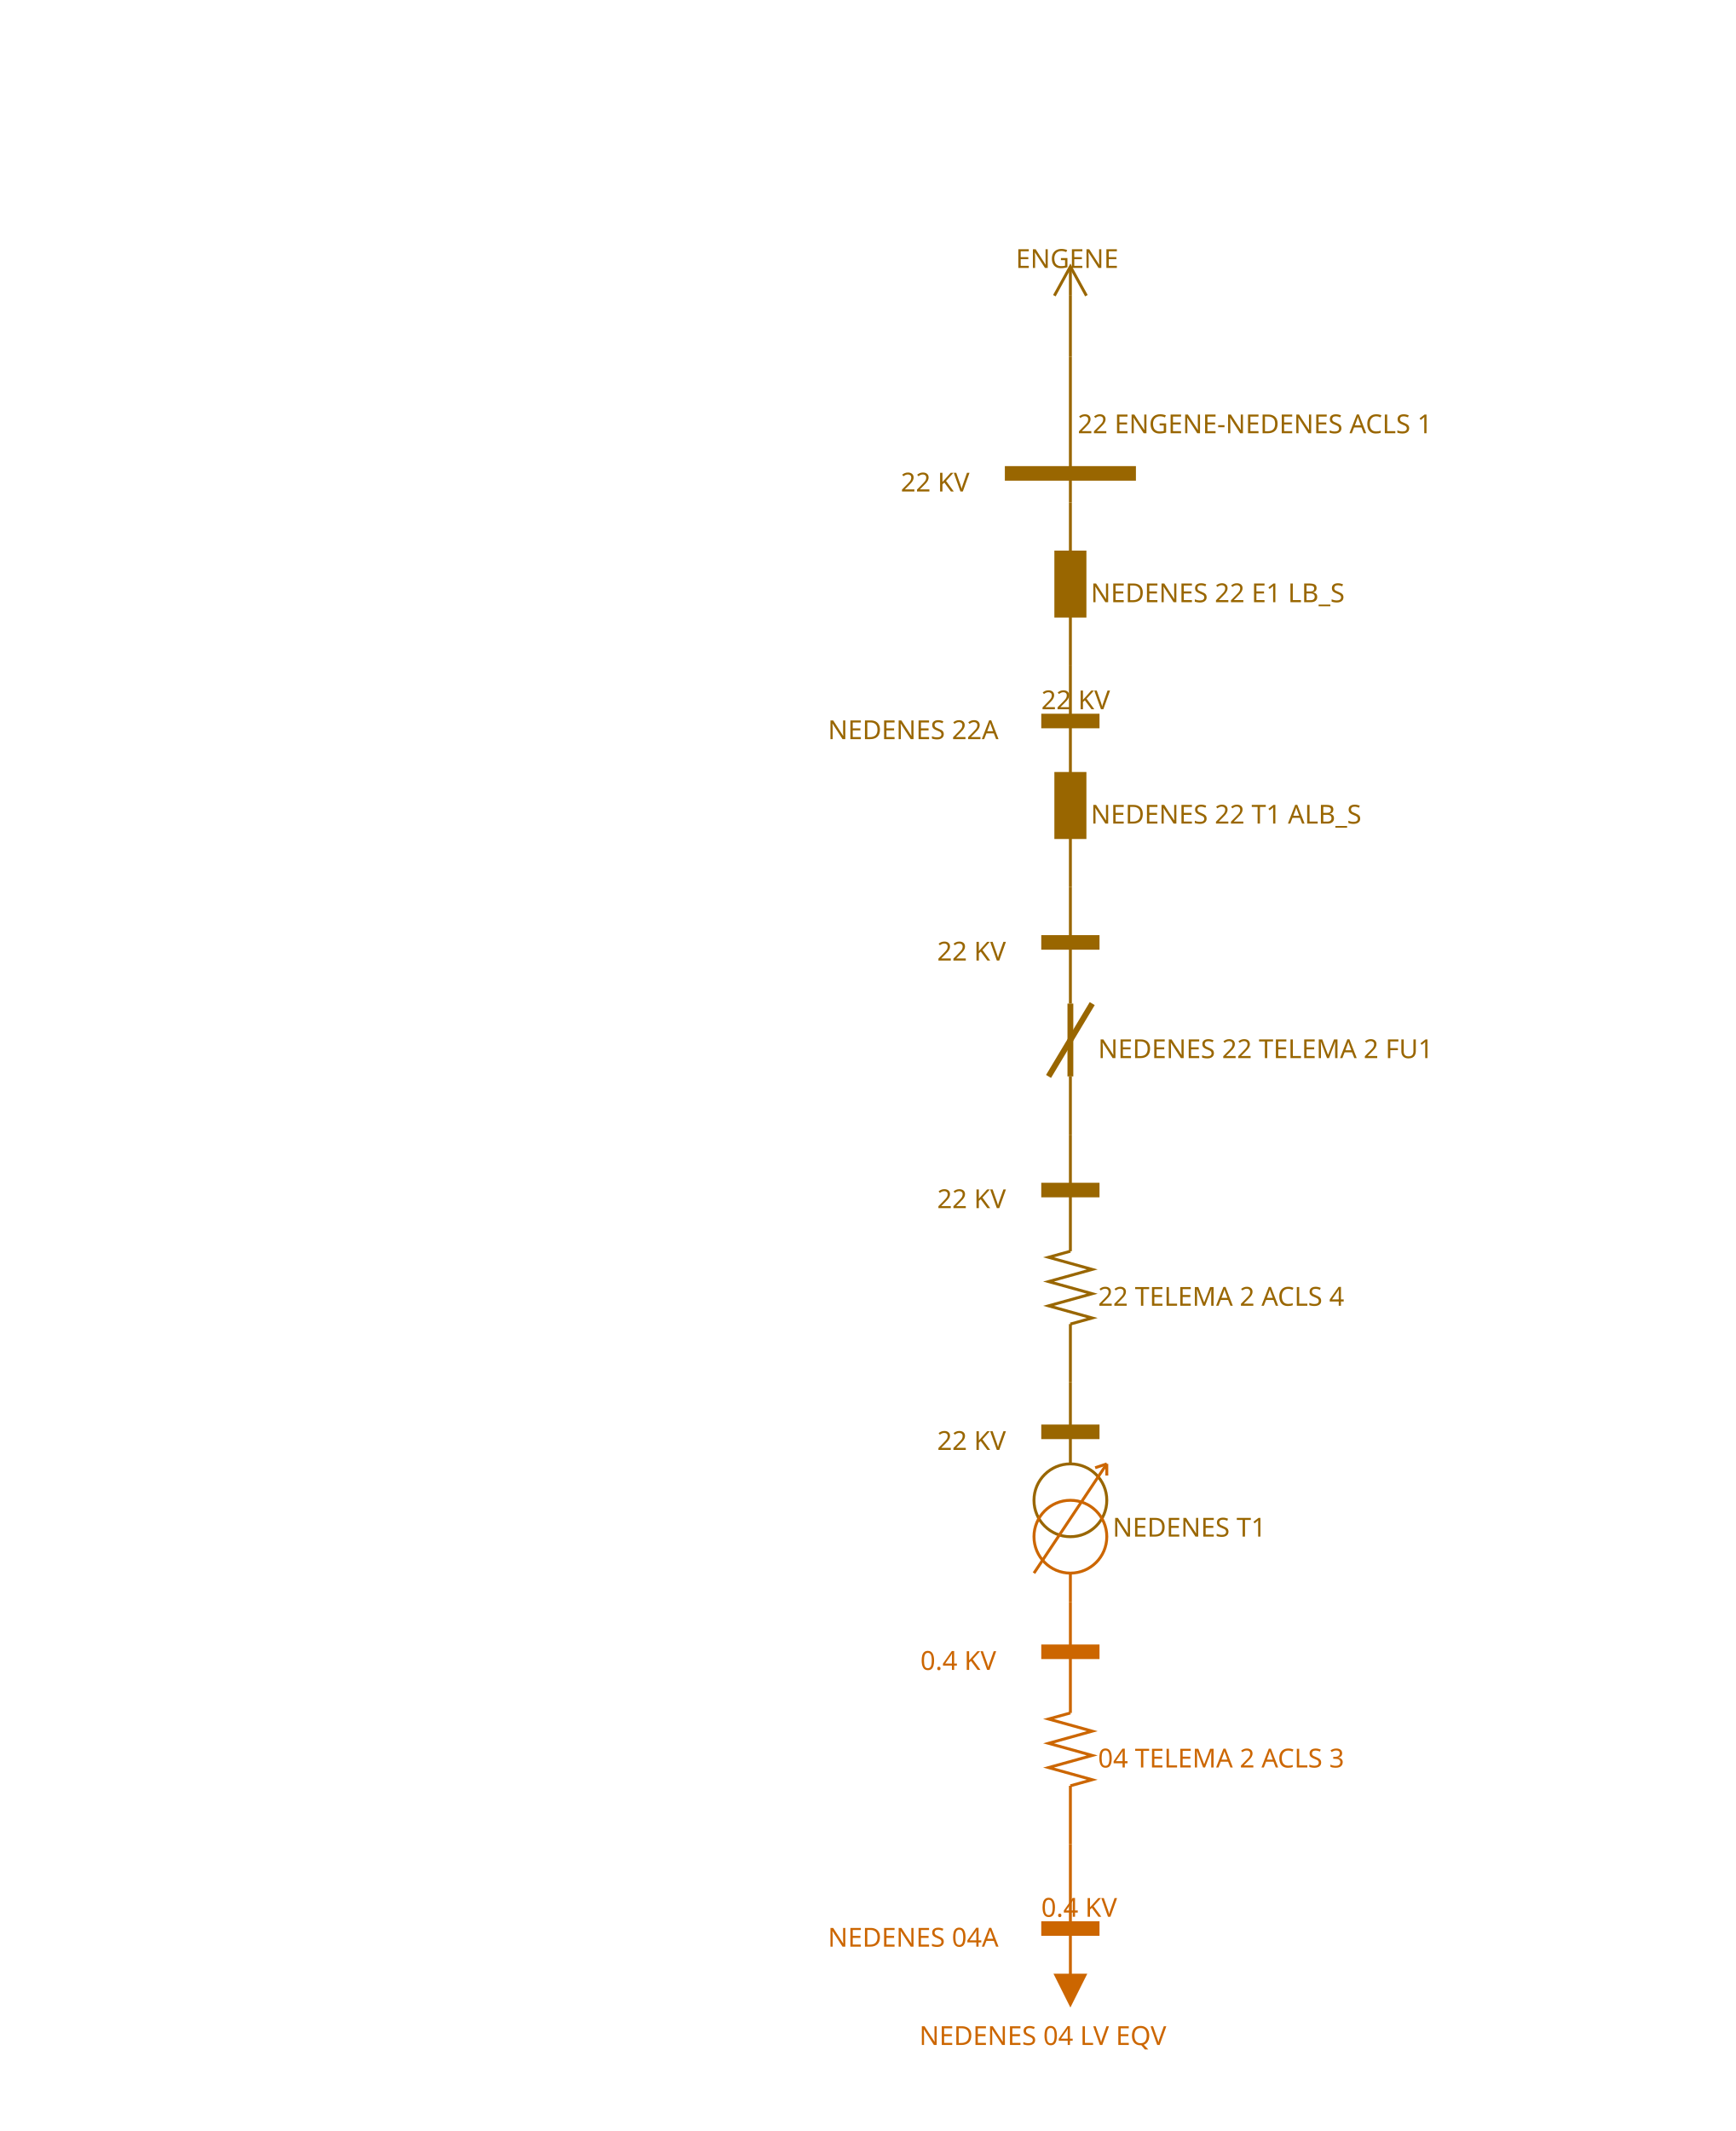
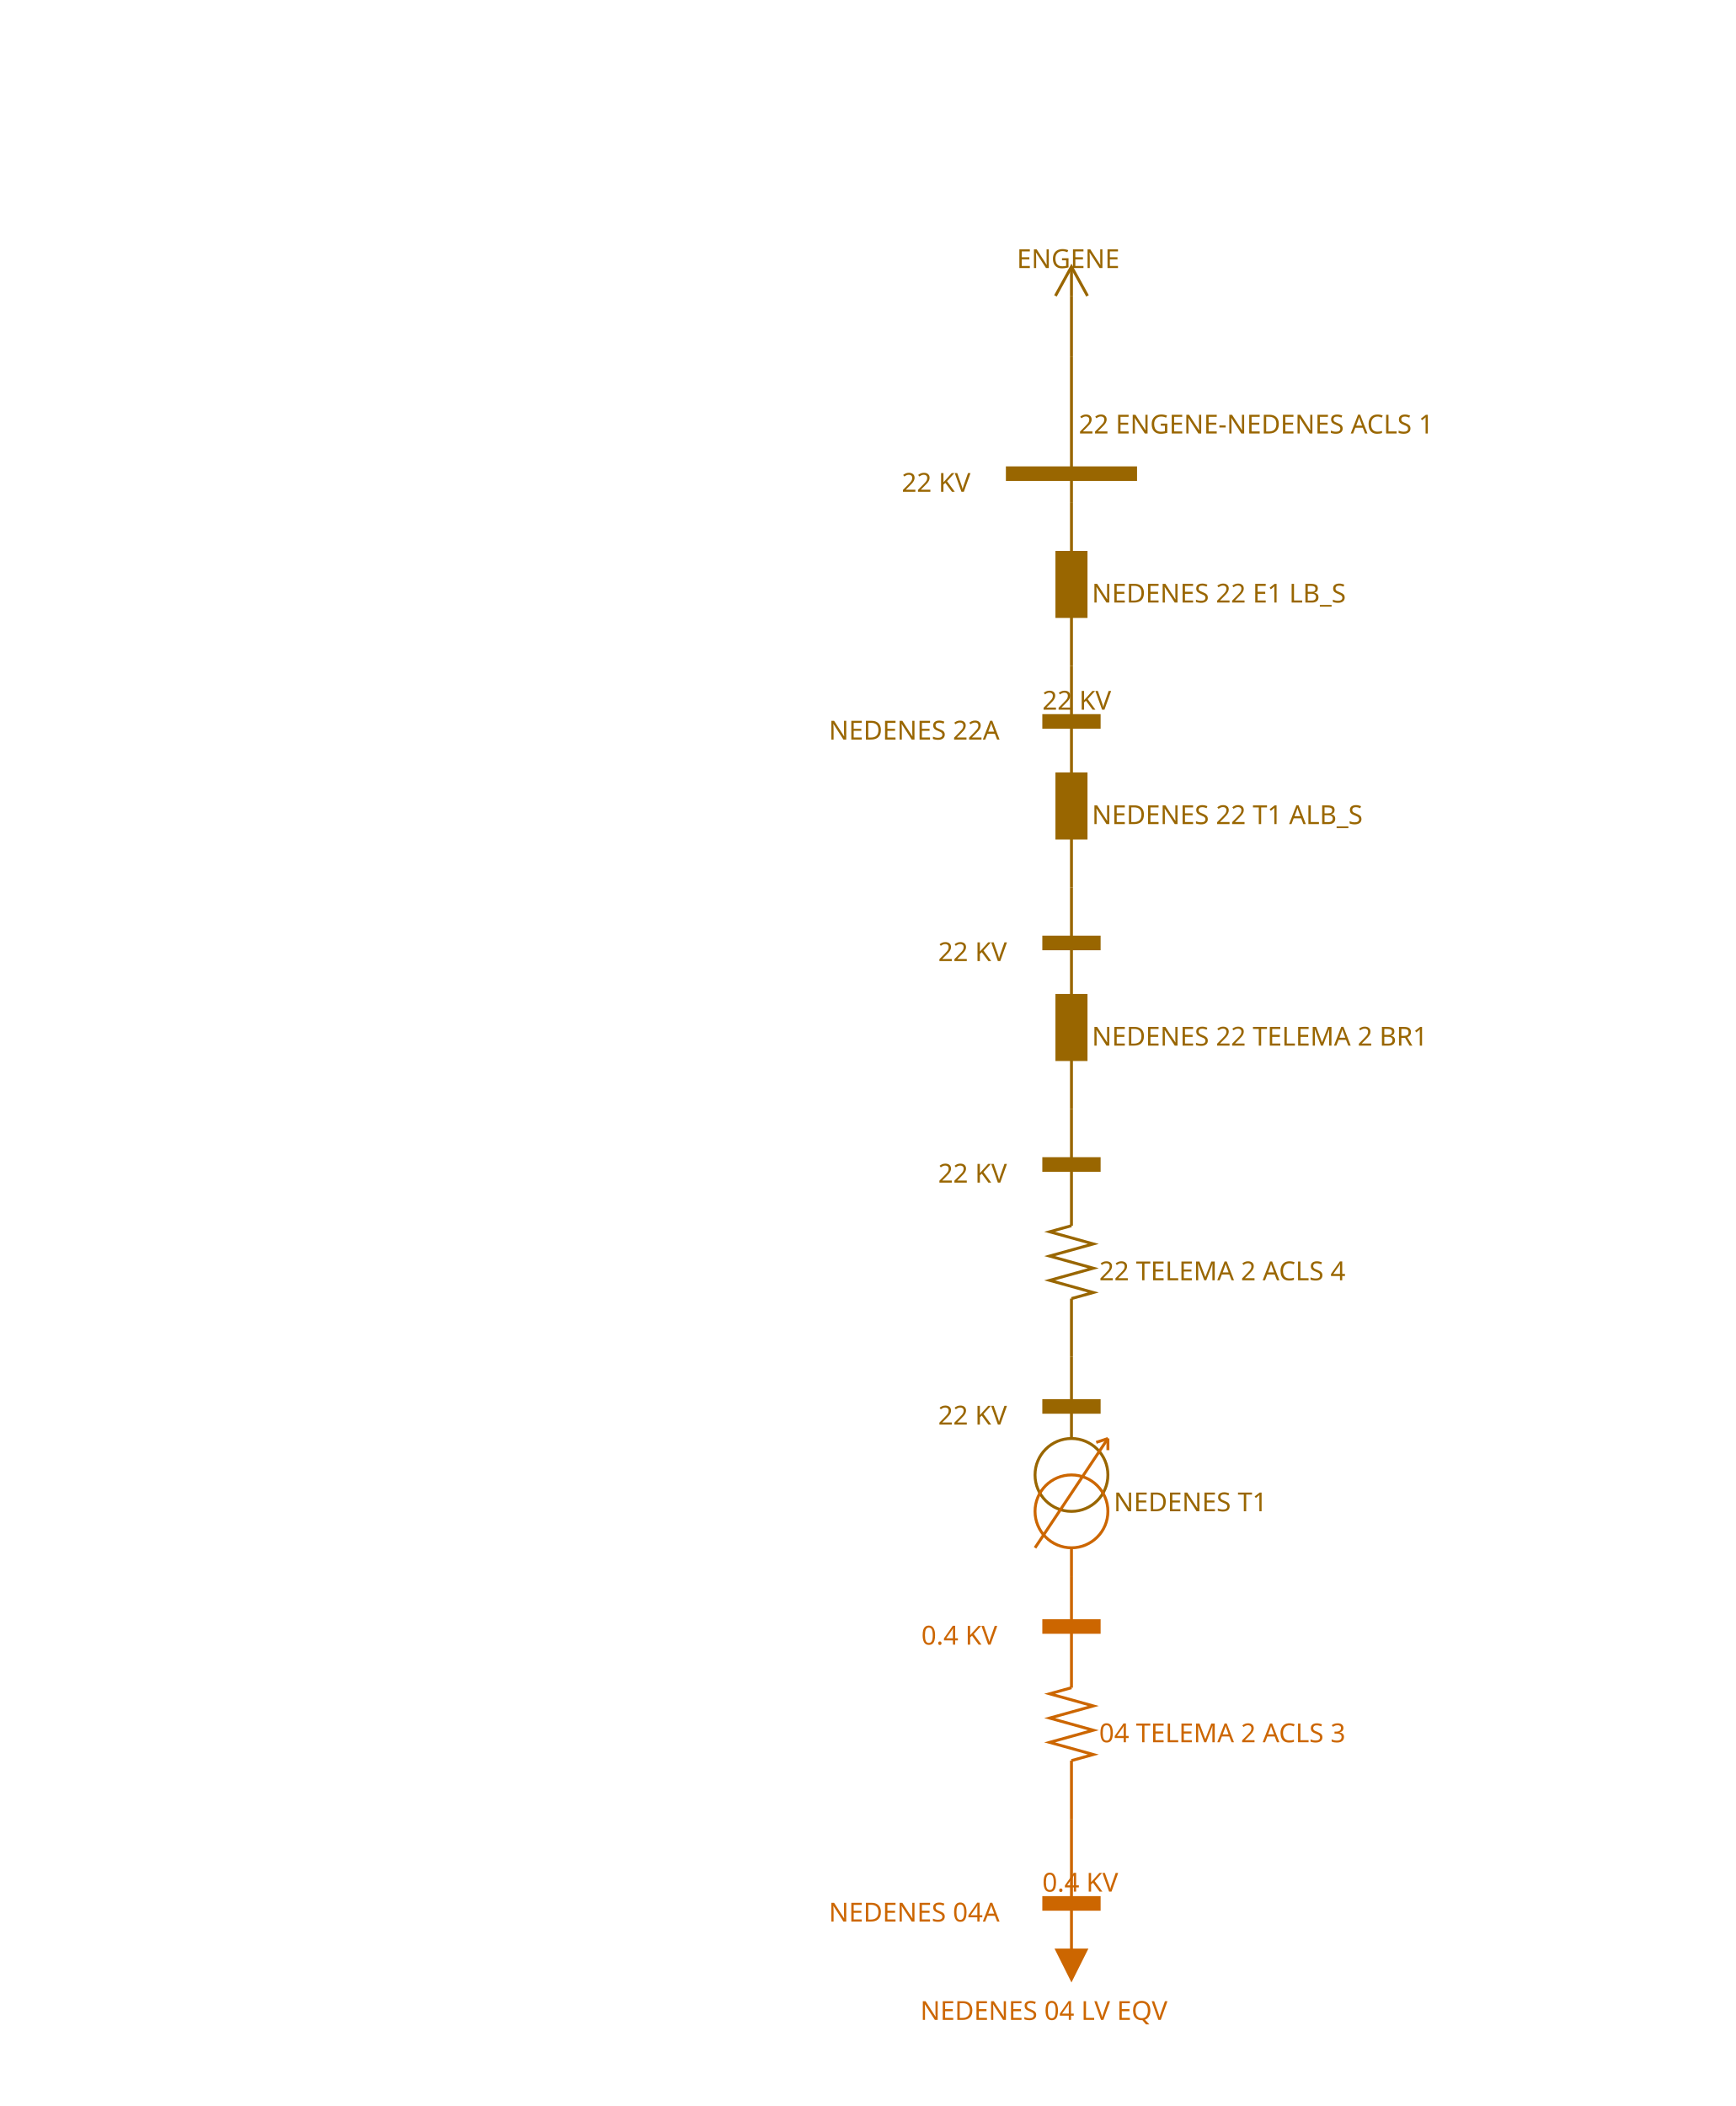
- <svg xmlns="http://www.w3.org/2000/svg" xmlns:ns1="http://powerinfo.us/CIMSpy" xmlns:rdf="http://www.w3.org/1999/02/22-rdf-syntax-ns#" xmlns:xlink="http://www.w3.org/1999/xlink" id="NEDENES" width="595.75" height="731.5" viewBox="0 0 595.75 731.5" ns1:name="NEDENES" rdf:ID="_681a2179-5a55-11eb-a658-74e5f963e191" ns1:diagramType="7" style="background-color: #DCF5FF" fill="#DCF5FF">
-   <text id="FreeText_NEDENES CN 001" x="309.25" y="168.72" rdf:ID="_92d33b34-7034-11eb-a65a-74e5f963e191" fill="#996600" font-family="Segoe UI" font-size="9" font-weight="normal">22 KV</text>
-   <text id="FreeText_NEDENES 22 T1 ALB_S" x="374.5" y="282.72" rdf:ID="_20605037-a626-4691-8601-89666564ff87" fill="#996600" font-family="Segoe UI" font-size="9" font-weight="normal">NEDENES 22 T1 ALB_S</text>
-   <text id="FreeText_NEDENES 22 E1 LB_S" x="374.5" y="206.72" rdf:ID="_55de4e32-8cb0-4602-9901-ec91e104b300" fill="#996600" font-family="Segoe UI" font-size="9" font-weight="normal">NEDENES 22 E1 LB_S</text>
-   <text id="FreeText_NEDENES 22 TELEMA 2 FU1" x="377" y="363.22" rdf:ID="_38cd8874-fb01-462c-8c85-95dac14fee9c" fill="#996600" font-family="Segoe UI" font-size="9" font-weight="normal">NEDENES 22 TELEMA 2 FU1</text>
-   <text id="FreeText_22 TELEMA 2 ACLS 4" x="377" y="448.22" rdf:ID="_d1afcb93-f7d9-4e93-8c91-bbeb35f2a322" fill="#996600" font-family="Segoe UI" font-size="9" font-weight="normal">22 TELEMA 2 ACLS 4</text>
-   <text id="FreeText_NEDENES 04 LV EQV" x="315.625" y="701.97" rdf:ID="_c70c1ea0-c58b-624b-ab6a-0072ad2eea25" fill="#CC6600" font-family="Segoe UI" font-size="9" font-weight="normal">NEDENES 04 LV EQV</text>
-   <text id="FreeText_04 TELEMA 2 ACLS 3" x="377" y="606.72" rdf:ID="_cf484bc9-2ef9-4116-a5a9-9a5db3e09df9" fill="#CC6600" font-family="Segoe UI" font-size="9" font-weight="normal">04 TELEMA 2 ACLS 3</text>
-   <text id="FreeText_NEDENES T1" x="382" y="527.47" rdf:ID="_681a309b-5a55-11eb-a658-74e5f963e191" fill="#996600" font-family="Segoe UI" font-size="9" font-weight="normal">NEDENES T1</text>
-   <text id="FreeText_22 ENGENE-NEDENES ACLS 1" x="370" y="148.72" rdf:ID="_92d33be4-7034-11eb-a65a-74e5f963e191" fill="#996600" font-family="Segoe UI" font-size="9" font-weight="normal">22 ENGENE-NEDENES ACLS 1</text>
+ <svg xmlns="http://www.w3.org/2000/svg" xmlns:ns1="http://powerinfo.us/CIMSpy" xmlns:rdf="http://www.w3.org/1999/02/22-rdf-syntax-ns#" xmlns:xlink="http://www.w3.org/1999/xlink" id="NEDENES" width="595.625" height="722.5" viewBox="0 0 595.625 722.5" ns1:name="NEDENES" rdf:ID="_681a2179-5a55-11eb-a658-74e5f963e191" ns1:diagramType="7" style="background-color: #DCF5FF" fill="#DCF5FF">
+   <text id="FreeText_NEDENES CN 001" x="309.375" y="168.72" rdf:ID="_92d33b34-7034-11eb-a65a-74e5f963e191" fill="#996600" font-family="Segoe UI" font-size="9" font-weight="normal">22 KV</text>
+   <text id="FreeText_NEDENES 22 T1 ALB_S" x="374.625" y="282.72" rdf:ID="_20605037-a626-4691-8601-89666564ff87" fill="#996600" font-family="Segoe UI" font-size="9" font-weight="normal">NEDENES 22 T1 ALB_S</text>
+   <text id="FreeText_NEDENES 22 E1 LB_S" x="374.625" y="206.72" rdf:ID="_55de4e32-8cb0-4602-9901-ec91e104b300" fill="#996600" font-family="Segoe UI" font-size="9" font-weight="normal">NEDENES 22 E1 LB_S</text>
+   <text id="FreeText_NEDENES 22 TELEMA 2 BR1" x="374.625" y="358.72" rdf:ID="_38cd8874-fb01-462c-8c85-95dac14fee9c" fill="#996600" font-family="Segoe UI" font-size="9" font-weight="normal">NEDENES 22 TELEMA 2 BR1</text>
+   <text id="FreeText_22 TELEMA 2 ACLS 4" x="377.125" y="439.22" rdf:ID="_d1afcb93-f7d9-4e93-8c91-bbeb35f2a322" fill="#996600" font-family="Segoe UI" font-size="9" font-weight="normal">22 TELEMA 2 ACLS 4</text>
+   <text id="FreeText_NEDENES 04 LV EQV" x="315.75" y="692.97" rdf:ID="_c70c1ea0-c58b-624b-ab6a-0072ad2eea25" fill="#CC6600" font-family="Segoe UI" font-size="9" font-weight="normal">NEDENES 04 LV EQV</text>
+   <text id="FreeText_04 TELEMA 2 ACLS 3" x="377.125" y="597.72" rdf:ID="_cf484bc9-2ef9-4116-a5a9-9a5db3e09df9" fill="#CC6600" font-family="Segoe UI" font-size="9" font-weight="normal">04 TELEMA 2 ACLS 3</text>
+   <text id="FreeText_NEDENES T1" x="382.125" y="518.47" rdf:ID="_681a309b-5a55-11eb-a658-74e5f963e191" fill="#996600" font-family="Segoe UI" font-size="9" font-weight="normal">NEDENES T1</text>
+   <text id="FreeText_22 ENGENE-NEDENES ACLS 1" x="370.125" y="148.72" rdf:ID="_92d33be4-7034-11eb-a65a-74e5f963e191" fill="#996600" font-family="Segoe UI" font-size="9" font-weight="normal">22 ENGENE-NEDENES ACLS 1</text>
  <a id="xlink_FreeText_ENGENE" xlink:href="ENGENE.svg">
-     <text id="FreeText_ENGENE" x="348.75" y="91.97" rdf:ID="_681a1e15-5a55-11eb-a658-74e5f963e191" fill="#996600" font-family="Segoe UI" font-size="9" font-weight="normal">ENGENE</text>
+     <text id="FreeText_ENGENE" x="348.875" y="91.97" rdf:ID="_681a1e15-5a55-11eb-a658-74e5f963e191" fill="#996600" font-family="Segoe UI" font-size="9" font-weight="normal">ENGENE</text>
  </a>
-   <text id="FreeText_NEDENES CN 005" x="321.75" y="497.72" rdf:ID="_9bf03de1-7f35-4dfe-86aa-29dff75a6962" fill="#996600" font-family="Segoe UI" font-size="9" font-weight="normal">22 KV</text>
-   <text id="FreeText_NEDENES CN 003" x="316" y="573.22" rdf:ID="_681a21b3-5a55-11eb-a658-74e5f963e191" fill="#CC6600" font-family="Segoe UI" font-size="9" font-weight="normal">0.4 KV</text>
-   <text id="FreeText_NEDENES CN 002" x="321.75" y="414.72" rdf:ID="_d5b4c5ad-1762-8e43-9330-6ec8f7d97bce" fill="#996600" font-family="Segoe UI" font-size="9" font-weight="normal">22 KV</text>
-   <text id="FreeText_NEDENES 22A CN 002" x="357.5" y="243.47" rdf:ID="_681a2178-5a55-11eb-a658-74e5f963e191" fill="#996600" font-family="Segoe UI" font-size="9" font-weight="normal">22 KV</text>
-   <text id="FreeText_NEDENES 22A CN 002" x="284.25" y="253.72" rdf:ID="_681a2178-5a55-11eb-a658-74e5f963e191" fill="#996600" font-family="Segoe UI" font-size="9" font-weight="normal">NEDENES 22A</text>
-   <text id="FreeText_NEDENES CN 004" x="321.75" y="329.72" rdf:ID="_ec60b5b3-1ffc-f940-8ce5-140d04267667" fill="#996600" font-family="Segoe UI" font-size="9" font-weight="normal">22 KV</text>
-   <text id="FreeText_XNED1_XNED2 CN" x="357.5" y="657.97" rdf:ID="_45fed034-857e-48df-b6ad-45d82eec564d" fill="#CC6600" font-family="Segoe UI" font-size="9" font-weight="normal">0.4 KV</text>
-   <text id="FreeText_XNED1_XNED2 CN" x="284.25" y="668.22" rdf:ID="_45fed034-857e-48df-b6ad-45d82eec564d" fill="#CC6600" font-family="Segoe UI" font-size="9" font-weight="normal">NEDENES 04A</text>
-   <polyline id="ACLineSegment_22 ENGENE-NEDENES ACLS 1" points="367.5,122.5 367.5,162.5" rdf:ID="_92d33be4-7034-11eb-a65a-74e5f963e191" stroke="#996600" fill="none" stroke-width="1" />
-   <polyline id="PinLink_T1 NEDENES T1 22 P" points="367.5,492.5 367.5,491.5" rdf:ID="_92d33bfd-7034-11eb-a65a-74e5f963e191" stroke="#996600" fill="none" stroke-width="1" />
-   <polyline id="PinLink_T1 22 TELEMA 2 ACLS4" points="367.5,474.5 367.5,491.5" rdf:ID="_eaa32378-2082-4b76-92df-09fa5f8b8b51" stroke="#996600" fill="none" stroke-width="1" />
-   <polyline id="PinLink_T2 NEDENES T1 04 S" points="367.5,550 367.5,567" rdf:ID="_92d33bff-7034-11eb-a65a-74e5f963e191" stroke="#CC6600" fill="none" stroke-width="1" />
-   <polyline id="PinLink_T1 04 TELEMA 2 ACLS 3" points="367.5,568 367.5,567" rdf:ID="_25581747-6599-46ae-a8ac-62a0161045aa" stroke="#CC6600" fill="none" stroke-width="1" />
-   <polyline id="PinLink_T2 22 TELEMA 2 ACLS4" points="367.5,409.5 367.5,408.5" rdf:ID="_db529221-814c-4f40-ab73-a7084d6308b7" stroke="#996600" fill="none" stroke-width="1" />
-   <polyline id="PinLink_T2 22 TELEMA 2 FU1" points="367.5,389.5 367.5,408.5" rdf:ID="_21699bda-a520-45ea-b011-21a56bf567d7" stroke="#996600" fill="none" stroke-width="1" />
-   <polyline id="PinLink_T1 NEDENES 22 T1 ALB_S" points="367.5,248.5 367.5,247.5" rdf:ID="_fa9b4957-62cd-4146-8483-a9620bf5ba3f" stroke="#996600" fill="none" stroke-width="1" />
-   <polyline id="PinLink_T2 NEDENES 22 E1 LB_S" points="367.5,228.5 367.5,247.5" rdf:ID="_0766474a-94ad-40b5-8bb5-db0b7fcd04ff" stroke="#996600" fill="none" stroke-width="1" />
-   <polyline id="PinLink_T2 NEDENES 22 T1 ALB_S" points="367.5,304.5 367.5,323.5" rdf:ID="_802d9d22-8304-5444-ac23-6f071fb84b77" stroke="#996600" fill="none" stroke-width="1" />
-   <polyline id="PinLink_T1 22 TELEMA 2 FU1" points="367.5,324.5 367.5,323.5" rdf:ID="_f3b95f0e-d18e-4d14-a61a-79c020ac8c30" stroke="#996600" fill="none" stroke-width="1" />
-   <polyline id="PinLink_T1 NEDENES 22 E1 LB_S" points="367.5,172.5 367.5,162.5" rdf:ID="_bec25a71-68ca-496f-ad8a-edf43f6e6982" stroke="#996600" fill="none" stroke-width="1" />
-   <polyline id="PinLink_T1 NEDENES 04 LV EQV" points="367.5,663 367.5,662" rdf:ID="_ef17168b-d7ee-7548-9822-e10bbbcec793" stroke="#CC6600" fill="none" stroke-width="1" />
-   <polyline id="PinLink_T2 04 TELEMA 2 ACLS 3" points="367.5,633 367.5,662" rdf:ID="_c2797e60-6614-4c5f-9090-ed8cef7b15b5" stroke="#CC6600" fill="none" stroke-width="1" />
+   <text id="FreeText_NEDENES CN 005" x="321.875" y="488.72" rdf:ID="_9bf03de1-7f35-4dfe-86aa-29dff75a6962" fill="#996600" font-family="Segoe UI" font-size="9" font-weight="normal">22 KV</text>
+   <text id="FreeText_NEDENES CN 003" x="316.125" y="564.22" rdf:ID="_681a21b3-5a55-11eb-a658-74e5f963e191" fill="#CC6600" font-family="Segoe UI" font-size="9" font-weight="normal">0.4 KV</text>
+   <text id="FreeText_NEDENES CN 002" x="321.875" y="405.72" rdf:ID="_d5b4c5ad-1762-8e43-9330-6ec8f7d97bce" fill="#996600" font-family="Segoe UI" font-size="9" font-weight="normal">22 KV</text>
+   <text id="FreeText_NEDENES 22A CN 002" x="357.625" y="243.47" rdf:ID="_681a2178-5a55-11eb-a658-74e5f963e191" fill="#996600" font-family="Segoe UI" font-size="9" font-weight="normal">22 KV</text>
+   <text id="FreeText_NEDENES 22A CN 002" x="284.375" y="253.72" rdf:ID="_681a2178-5a55-11eb-a658-74e5f963e191" fill="#996600" font-family="Segoe UI" font-size="9" font-weight="normal">NEDENES 22A</text>
+   <text id="FreeText_NEDENES CN 004" x="321.875" y="329.72" rdf:ID="_ec60b5b3-1ffc-f940-8ce5-140d04267667" fill="#996600" font-family="Segoe UI" font-size="9" font-weight="normal">22 KV</text>
+   <text id="FreeText_XNED1_XNED2 CN" x="357.625" y="648.97" rdf:ID="_45fed034-857e-48df-b6ad-45d82eec564d" fill="#CC6600" font-family="Segoe UI" font-size="9" font-weight="normal">0.4 KV</text>
+   <text id="FreeText_XNED1_XNED2 CN" x="284.375" y="659.22" rdf:ID="_45fed034-857e-48df-b6ad-45d82eec564d" fill="#CC6600" font-family="Segoe UI" font-size="9" font-weight="normal">NEDENES 04A</text>
+   <polyline id="ACLineSegment_22 ENGENE-NEDENES ACLS 1" points="367.625,122.5 367.625,162.5" rdf:ID="_92d33be4-7034-11eb-a65a-74e5f963e191" stroke="#996600" fill="none" stroke-width="1" />
+   <polyline id="PinLink_T1 NEDENES T1 22 P" points="367.625,483.5 367.625,482.5" rdf:ID="_92d33bfd-7034-11eb-a65a-74e5f963e191" stroke="#996600" fill="none" stroke-width="1" />
+   <polyline id="PinLink_T1 22 TELEMA 2 ACLS4" points="367.625,465.5 367.625,482.5" rdf:ID="_eaa32378-2082-4b76-92df-09fa5f8b8b51" stroke="#996600" fill="none" stroke-width="1" />
+   <polyline id="PinLink_T2 NEDENES T1 04 S" points="367.625,541 367.625,558" rdf:ID="_92d33bff-7034-11eb-a65a-74e5f963e191" stroke="#CC6600" fill="none" stroke-width="1" />
+   <polyline id="PinLink_T1 04 TELEMA 2 ACLS 3" points="367.625,559 367.625,558" rdf:ID="_25581747-6599-46ae-a8ac-62a0161045aa" stroke="#CC6600" fill="none" stroke-width="1" />
+   <polyline id="PinLink_T2 22 TELEMA 2 ACLS4" points="367.625,400.5 367.625,399.5" rdf:ID="_db529221-814c-4f40-ab73-a7084d6308b7" stroke="#996600" fill="none" stroke-width="1" />
+   <polyline id="PinLink_T2 22 TELEMA 2 BR1" points="367.625,380.5 367.625,399.5" rdf:ID="_21699bda-a520-45ea-b011-21a56bf567d7" stroke="#996600" fill="none" stroke-width="1" />
+   <polyline id="PinLink_T1 NEDENES 22 T1 ALB_S" points="367.625,248.5 367.625,247.5" rdf:ID="_fa9b4957-62cd-4146-8483-a9620bf5ba3f" stroke="#996600" fill="none" stroke-width="1" />
+   <polyline id="PinLink_T2 NEDENES 22 E1 LB_S" points="367.625,228.5 367.625,247.5" rdf:ID="_0766474a-94ad-40b5-8bb5-db0b7fcd04ff" stroke="#996600" fill="none" stroke-width="1" />
+   <polyline id="PinLink_T2 NEDENES 22 T1 ALB_S" points="367.625,304.5 367.625,323.5" rdf:ID="_802d9d22-8304-5444-ac23-6f071fb84b77" stroke="#996600" fill="none" stroke-width="1" />
+   <polyline id="PinLink_T1 22 TELEMA 2 BR1" points="367.625,324.5 367.625,323.5" rdf:ID="_f3b95f0e-d18e-4d14-a61a-79c020ac8c30" stroke="#996600" fill="none" stroke-width="1" />
+   <polyline id="PinLink_T1 NEDENES 22 E1 LB_S" points="367.625,172.5 367.625,162.5" rdf:ID="_bec25a71-68ca-496f-ad8a-edf43f6e6982" stroke="#996600" fill="none" stroke-width="1" />
+   <polyline id="PinLink_T1 NEDENES 04 LV EQV" points="367.625,654 367.625,653" rdf:ID="_ef17168b-d7ee-7548-9822-e10bbbcec793" stroke="#CC6600" fill="none" stroke-width="1" />
+   <polyline id="PinLink_T2 04 TELEMA 2 ACLS 3" points="367.625,624 367.625,653" rdf:ID="_c2797e60-6614-4c5f-9090-ed8cef7b15b5" stroke="#CC6600" fill="none" stroke-width="1" />
  <g id="Breaker_NEDENES 22 T1 ALB_S" rdf:ID="_20605037-a626-4691-8601-89666564ff87">
-     <rect id="Breaker_NEDENES 22 T1 ALB_S_1" x="362.5" y="265.5" width="10" height="22" stroke="#996600" fill="#996600" stroke-width="1" />
-     <line id="Breaker_NEDENES 22 T1 ALB_S_2" x1="367.5" y1="248.5" x2="367.5" y2="265.5" stroke="#996600" fill="none" stroke-width="1" />
-     <line id="Breaker_NEDENES 22 T1 ALB_S_3" x1="367.5" y1="287.5" x2="367.5" y2="304.5" stroke="#996600" fill="none" stroke-width="1" />
+     <rect id="Breaker_NEDENES 22 T1 ALB_S_1" x="362.625" y="265.5" width="10" height="22" stroke="#996600" fill="#996600" stroke-width="1" />
+     <line id="Breaker_NEDENES 22 T1 ALB_S_2" x1="367.625" y1="248.5" x2="367.625" y2="265.5" stroke="#996600" fill="none" stroke-width="1" />
+     <line id="Breaker_NEDENES 22 T1 ALB_S_3" x1="367.625" y1="287.5" x2="367.625" y2="304.5" stroke="#996600" fill="none" stroke-width="1" />
  </g>
  <g id="Breaker_NEDENES 22 E1 LB_S" rdf:ID="_55de4e32-8cb0-4602-9901-ec91e104b300">
-     <rect id="Breaker_NEDENES 22 E1 LB_S_1" x="362.5" y="189.5" width="10" height="22" stroke="#996600" fill="#996600" stroke-width="1" />
-     <line id="Breaker_NEDENES 22 E1 LB_S_2" x1="367.5" y1="172.5" x2="367.5" y2="189.5" stroke="#996600" fill="none" stroke-width="1" />
-     <line id="Breaker_NEDENES 22 E1 LB_S_3" x1="367.5" y1="211.5" x2="367.5" y2="228.5" stroke="#996600" fill="none" stroke-width="1" />
+     <rect id="Breaker_NEDENES 22 E1 LB_S_1" x="362.625" y="189.5" width="10" height="22" stroke="#996600" fill="#996600" stroke-width="1" />
+     <line id="Breaker_NEDENES 22 E1 LB_S_2" x1="367.625" y1="172.5" x2="367.625" y2="189.5" stroke="#996600" fill="none" stroke-width="1" />
+     <line id="Breaker_NEDENES 22 E1 LB_S_3" x1="367.625" y1="211.5" x2="367.625" y2="228.5" stroke="#996600" fill="none" stroke-width="1" />
  </g>
-   <g id="Disconnector_NEDENES 22 TELEMA 2 FU1" rdf:ID="_38cd8874-fb01-462c-8c85-95dac14fee9c">
-     <line id="Disconnector_NEDENES 22 TELEMA 2 FU1_1" x1="367.5" y1="344.5" x2="367.5" y2="369.5" stroke="#996600" fill="none" stroke-width="2" />
-     <line id="Disconnector_NEDENES 22 TELEMA 2 FU1_2" x1="375" y1="344.5" x2="360" y2="369.5" stroke="#996600" fill="none" stroke-width="2" />
-     <line id="Disconnector_NEDENES 22 TELEMA 2 FU1_3" x1="367.5" y1="324.5" x2="367.5" y2="344.5" stroke="#996600" fill="none" stroke-width="1" />
-     <line id="Disconnector_NEDENES 22 TELEMA 2 FU1_4" x1="367.5" y1="369.5" x2="367.5" y2="389.5" stroke="#996600" fill="none" stroke-width="1" />
+   <g id="Breaker_NEDENES 22 TELEMA 2 BR1" rdf:ID="_38cd8874-fb01-462c-8c85-95dac14fee9c">
+     <rect id="Breaker_NEDENES 22 TELEMA 2 BR1_1" x="362.625" y="341.5" width="10" height="22" stroke="#996600" fill="#996600" stroke-width="1" />
+     <line id="Breaker_NEDENES 22 TELEMA 2 BR1_2" x1="367.625" y1="324.5" x2="367.625" y2="341.5" stroke="#996600" fill="none" stroke-width="1" />
+     <line id="Breaker_NEDENES 22 TELEMA 2 BR1_3" x1="367.625" y1="363.5" x2="367.625" y2="380.5" stroke="#996600" fill="none" stroke-width="1" />
  </g>
  <g id="Impedance_22 TELEMA 2 ACLS 4" rdf:ID="_d1afcb93-f7d9-4e93-8c91-bbeb35f2a322">
-     <polyline id="Impedance_22 TELEMA 2 ACLS 4_1" points="367.5,429.5 360,431.583 375,435.75 360,439.917 375,444.083 360,448.25 375,452.417 367.5,454.5" stroke="#996600" fill="none" stroke-width="1" />
-     <line id="Impedance_22 TELEMA 2 ACLS 4_2" x1="367.5" y1="409.5" x2="367.5" y2="429.5" stroke="#996600" fill="none" stroke-width="1" />
-     <line id="Impedance_22 TELEMA 2 ACLS 4_3" x1="367.5" y1="454.5" x2="367.5" y2="474.5" stroke="#996600" fill="none" stroke-width="1" />
+     <polyline id="Impedance_22 TELEMA 2 ACLS 4_1" points="367.625,420.5 360.125,422.583 375.125,426.75 360.125,430.917 375.125,435.083 360.125,439.25 375.125,443.417 367.625,445.5" stroke="#996600" fill="none" stroke-width="1" />
+     <line id="Impedance_22 TELEMA 2 ACLS 4_2" x1="367.625" y1="400.5" x2="367.625" y2="420.5" stroke="#996600" fill="none" stroke-width="1" />
+     <line id="Impedance_22 TELEMA 2 ACLS 4_3" x1="367.625" y1="445.5" x2="367.625" y2="465.5" stroke="#996600" fill="none" stroke-width="1" />
  </g>
  <a id="xlink_NeighborSubstation_ENGENE" xlink:href="ENGENE.svg">
-     <g id="NeighborSubstation_ENGENE" rdf:ID="_681a1e15-5a55-11eb-a658-74e5f963e191" transform="rotate(180, 367.5, 107)">
-       <polyline id="NeighborSubstation_ENGENE_1" points="362,112.5 367.5,122.5 373,112.5" stroke="#996600" fill="none" stroke-width="1" />
-       <line id="NeighborSubstation_ENGENE_2" x1="367.5" y1="112.5" x2="367.5" y2="122" stroke="#996600" fill="none" stroke-width="1" />
-       <line id="NeighborSubstation_ENGENE_3" x1="367.5" y1="91.5" x2="367.5" y2="112.5" stroke="#996600" fill="none" stroke-width="1" />
+     <g id="NeighborSubstation_ENGENE" rdf:ID="_681a1e15-5a55-11eb-a658-74e5f963e191" transform="rotate(180, 367.625, 107)">
+       <polyline id="NeighborSubstation_ENGENE_1" points="362.125,112.5 367.625,122.5 373.125,112.5" stroke="#996600" fill="none" stroke-width="1" />
+       <line id="NeighborSubstation_ENGENE_2" x1="367.625" y1="112.5" x2="367.625" y2="122" stroke="#996600" fill="none" stroke-width="1" />
+       <line id="NeighborSubstation_ENGENE_3" x1="367.625" y1="91.5" x2="367.625" y2="112.5" stroke="#996600" fill="none" stroke-width="1" />
    </g>
  </a>
  <g id="Load_NEDENES 04 LV EQV" rdf:ID="_c70c1ea0-c58b-624b-ab6a-0072ad2eea25">
-     <polygon id="Load_NEDENES 04 LV EQV_1" points="362.5,678 372.5,678 367.5,688" stroke="#CC6600" fill="#CC6600" stroke-width="1" />
-     <line id="Load_NEDENES 04 LV EQV_2" x1="367.5" y1="663" x2="367.5" y2="678" stroke="#CC6600" fill="none" stroke-width="1" />
+     <polygon id="Load_NEDENES 04 LV EQV_1" points="362.625,669 372.625,669 367.625,679" stroke="#CC6600" fill="#CC6600" stroke-width="1" />
+     <line id="Load_NEDENES 04 LV EQV_2" x1="367.625" y1="654" x2="367.625" y2="669" stroke="#CC6600" fill="none" stroke-width="1" />
  </g>
  <g id="Impedance_04 TELEMA 2 ACLS 3" rdf:ID="_cf484bc9-2ef9-4116-a5a9-9a5db3e09df9">
-     <polyline id="Impedance_04 TELEMA 2 ACLS 3_1" points="367.5,588 360,590.083 375,594.25 360,598.417 375,602.583 360,606.75 375,610.917 367.5,613" stroke="#CC6600" fill="none" stroke-width="1" />
-     <line id="Impedance_04 TELEMA 2 ACLS 3_2" x1="367.5" y1="568" x2="367.5" y2="588" stroke="#CC6600" fill="none" stroke-width="1" />
-     <line id="Impedance_04 TELEMA 2 ACLS 3_3" x1="367.5" y1="613" x2="367.5" y2="633" stroke="#CC6600" fill="none" stroke-width="1" />
+     <polyline id="Impedance_04 TELEMA 2 ACLS 3_1" points="367.625,579 360.125,581.083 375.125,585.25 360.125,589.417 375.125,593.583 360.125,597.75 375.125,601.917 367.625,604" stroke="#CC6600" fill="none" stroke-width="1" />
+     <line id="Impedance_04 TELEMA 2 ACLS 3_2" x1="367.625" y1="559" x2="367.625" y2="579" stroke="#CC6600" fill="none" stroke-width="1" />
+     <line id="Impedance_04 TELEMA 2 ACLS 3_3" x1="367.625" y1="604" x2="367.625" y2="624" stroke="#CC6600" fill="none" stroke-width="1" />
  </g>
  <g id="Transformer2W_NEDENES T1" rdf:ID="_681a309b-5a55-11eb-a658-74e5f963e191">
-     <ellipse id="Transformer2W_NEDENES T1_1" cx="367.5" cy="515" rx="12.5" ry="12.5" rdf:ID="_681a309e-5a55-11eb-a658-74e5f963e191" stroke="#996600" fill="none" stroke-width="1" />
-     <ellipse id="Transformer2W_NEDENES T1_2" cx="367.5" cy="527.5" rx="12.5" ry="12.5" rdf:ID="_681a30a8-5a55-11eb-a658-74e5f963e191" stroke="#CC6600" fill="none" stroke-width="1" />
-     <line id="Transformer2W_NEDENES T1_3" x1="367.5" y1="492.5" x2="367.5" y2="502.5" rdf:ID="_681a309e-5a55-11eb-a658-74e5f963e191" stroke="#996600" fill="none" stroke-width="1" />
-     <line id="Transformer2W_NEDENES T1_4" x1="367.5" y1="540" x2="367.5" y2="550" rdf:ID="_681a30a8-5a55-11eb-a658-74e5f963e191" stroke="#CC6600" fill="none" stroke-width="1" />
+     <ellipse id="Transformer2W_NEDENES T1_1" cx="367.625" cy="506" rx="12.5" ry="12.5" rdf:ID="_681a309e-5a55-11eb-a658-74e5f963e191" stroke="#996600" fill="none" stroke-width="1" />
+     <ellipse id="Transformer2W_NEDENES T1_2" cx="367.625" cy="518.5" rx="12.5" ry="12.5" rdf:ID="_681a30a8-5a55-11eb-a658-74e5f963e191" stroke="#CC6600" fill="none" stroke-width="1" />
+     <line id="Transformer2W_NEDENES T1_3" x1="367.625" y1="483.5" x2="367.625" y2="493.5" rdf:ID="_681a309e-5a55-11eb-a658-74e5f963e191" stroke="#996600" fill="none" stroke-width="1" />
+     <line id="Transformer2W_NEDENES T1_4" x1="367.625" y1="531" x2="367.625" y2="541" rdf:ID="_681a30a8-5a55-11eb-a658-74e5f963e191" stroke="#CC6600" fill="none" stroke-width="1" />
    <g id="Transformer2W_NEDENES T1_5">
-       <line id="Transformer2W_NEDENES T1_5_1" x1="355" y1="540" x2="380" y2="502.5" stroke="#CC6600" fill="none" stroke-width="1" />
-       <line id="Transformer2W_NEDENES T1_5_2" x1="376" y1="503.833" x2="380" y2="502.5" stroke="#CC6600" fill="none" stroke-width="1" />
-       <line id="Transformer2W_NEDENES T1_5_3" x1="380" y1="506.5" x2="380" y2="502.5" stroke="#CC6600" fill="none" stroke-width="1" />
+       <line id="Transformer2W_NEDENES T1_5_1" x1="355.125" y1="531" x2="380.125" y2="493.5" stroke="#CC6600" fill="none" stroke-width="1" />
+       <line id="Transformer2W_NEDENES T1_5_2" x1="376.125" y1="494.833" x2="380.125" y2="493.5" stroke="#CC6600" fill="none" stroke-width="1" />
+       <line id="Transformer2W_NEDENES T1_5_3" x1="380.125" y1="497.5" x2="380.125" y2="493.5" stroke="#CC6600" fill="none" stroke-width="1" />
    </g>
  </g>
-   <line id="Bus_NEDENES CN 001" x1="345" y1="162.5" x2="390" y2="162.5" rdf:ID="_92d33b34-7034-11eb-a65a-74e5f963e191" stroke="#996600" fill="none" stroke-width="5" />
-   <line id="Bus_NEDENES CN 005" x1="357.5" y1="491.5" x2="377.5" y2="491.5" rdf:ID="_9bf03de1-7f35-4dfe-86aa-29dff75a6962" stroke="#996600" fill="none" stroke-width="5" />
-   <line id="Bus_NEDENES CN 003" x1="357.5" y1="567" x2="377.5" y2="567" rdf:ID="_681a21b3-5a55-11eb-a658-74e5f963e191" stroke="#CC6600" fill="none" stroke-width="5" />
-   <line id="Bus_NEDENES CN 002" x1="357.5" y1="408.5" x2="377.5" y2="408.5" rdf:ID="_d5b4c5ad-1762-8e43-9330-6ec8f7d97bce" stroke="#996600" fill="none" stroke-width="5" />
-   <line id="Bus_NEDENES 22A CN 002" x1="357.5" y1="247.5" x2="377.5" y2="247.5" rdf:ID="_681a2178-5a55-11eb-a658-74e5f963e191" stroke="#996600" fill="none" stroke-width="5" />
-   <line id="Bus_NEDENES CN 004" x1="357.5" y1="323.5" x2="377.5" y2="323.5" rdf:ID="_ec60b5b3-1ffc-f940-8ce5-140d04267667" stroke="#996600" fill="none" stroke-width="5" />
-   <line id="Bus_XNED1_XNED2 CN" x1="357.5" y1="662" x2="377.5" y2="662" rdf:ID="_45fed034-857e-48df-b6ad-45d82eec564d" stroke="#CC6600" fill="none" stroke-width="5" />
+   <line id="Bus_NEDENES CN 001" x1="345.125" y1="162.5" x2="390.125" y2="162.5" rdf:ID="_92d33b34-7034-11eb-a65a-74e5f963e191" stroke="#996600" fill="none" stroke-width="5" />
+   <line id="Bus_NEDENES CN 005" x1="357.625" y1="482.5" x2="377.625" y2="482.5" rdf:ID="_9bf03de1-7f35-4dfe-86aa-29dff75a6962" stroke="#996600" fill="none" stroke-width="5" />
+   <line id="Bus_NEDENES CN 003" x1="357.625" y1="558" x2="377.625" y2="558" rdf:ID="_681a21b3-5a55-11eb-a658-74e5f963e191" stroke="#CC6600" fill="none" stroke-width="5" />
+   <line id="Bus_NEDENES CN 002" x1="357.625" y1="399.5" x2="377.625" y2="399.5" rdf:ID="_d5b4c5ad-1762-8e43-9330-6ec8f7d97bce" stroke="#996600" fill="none" stroke-width="5" />
+   <line id="Bus_NEDENES 22A CN 002" x1="357.625" y1="247.5" x2="377.625" y2="247.5" rdf:ID="_681a2178-5a55-11eb-a658-74e5f963e191" stroke="#996600" fill="none" stroke-width="5" />
+   <line id="Bus_NEDENES CN 004" x1="357.625" y1="323.5" x2="377.625" y2="323.5" rdf:ID="_ec60b5b3-1ffc-f940-8ce5-140d04267667" stroke="#996600" fill="none" stroke-width="5" />
+   <line id="Bus_XNED1_XNED2 CN" x1="357.625" y1="653" x2="377.625" y2="653" rdf:ID="_45fed034-857e-48df-b6ad-45d82eec564d" stroke="#CC6600" fill="none" stroke-width="5" />
</svg>
